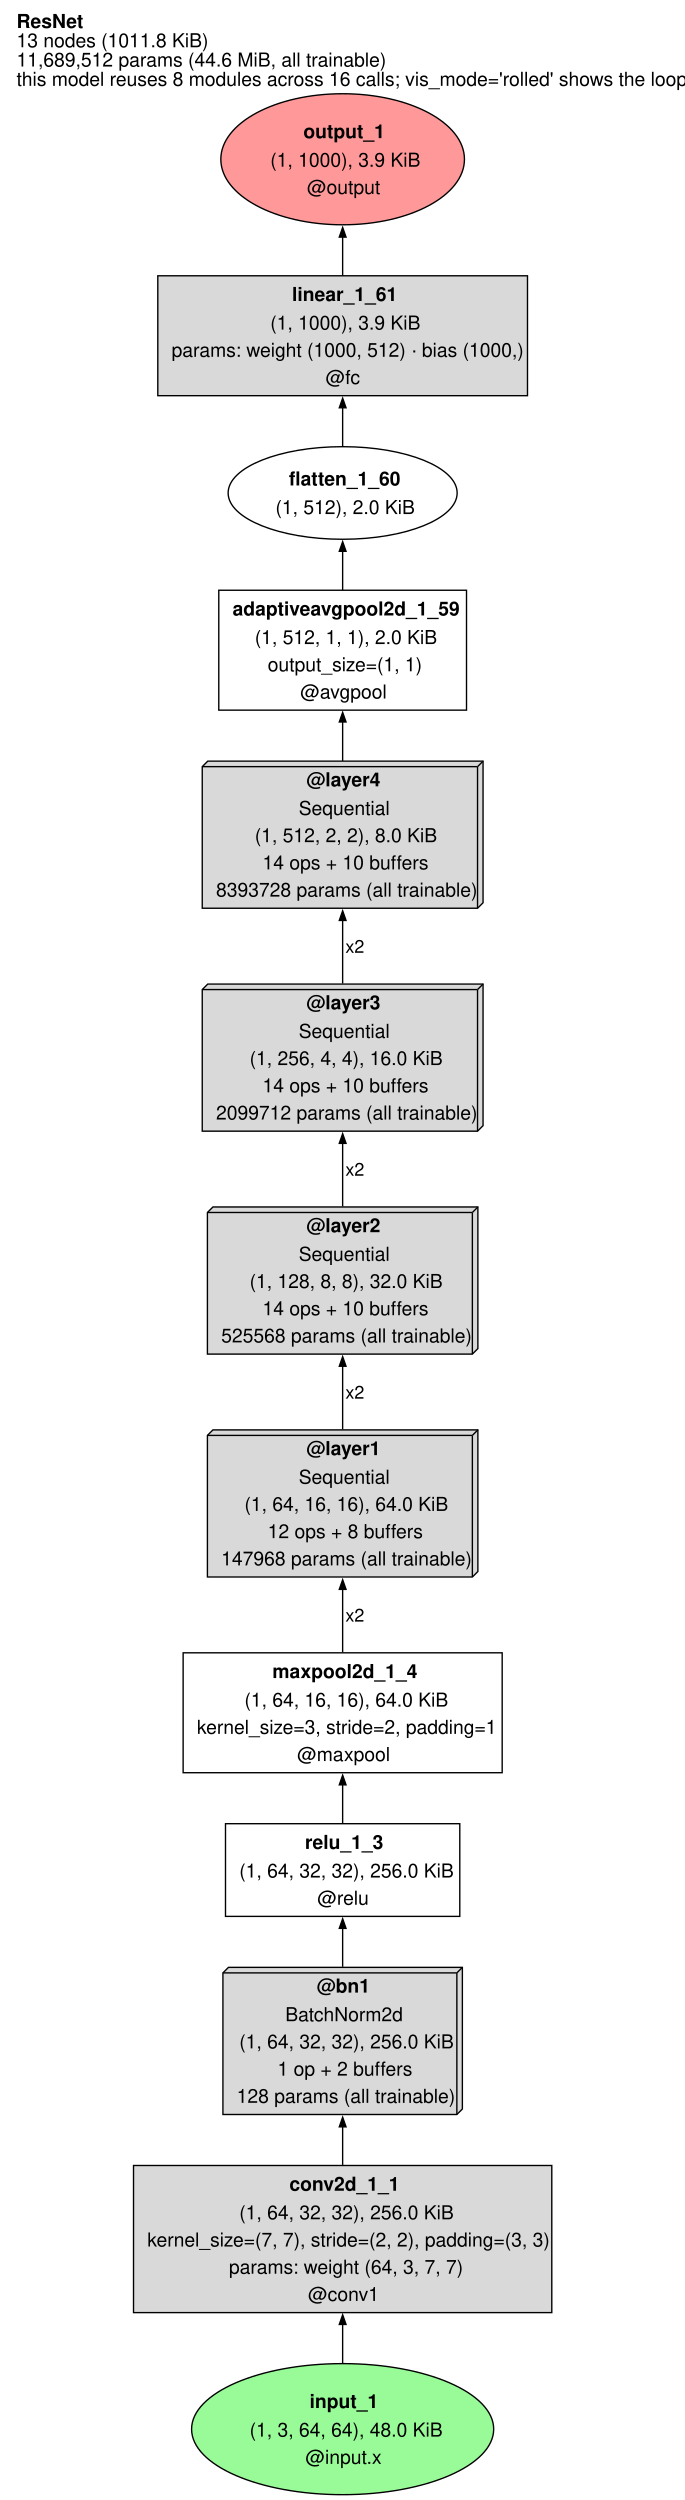
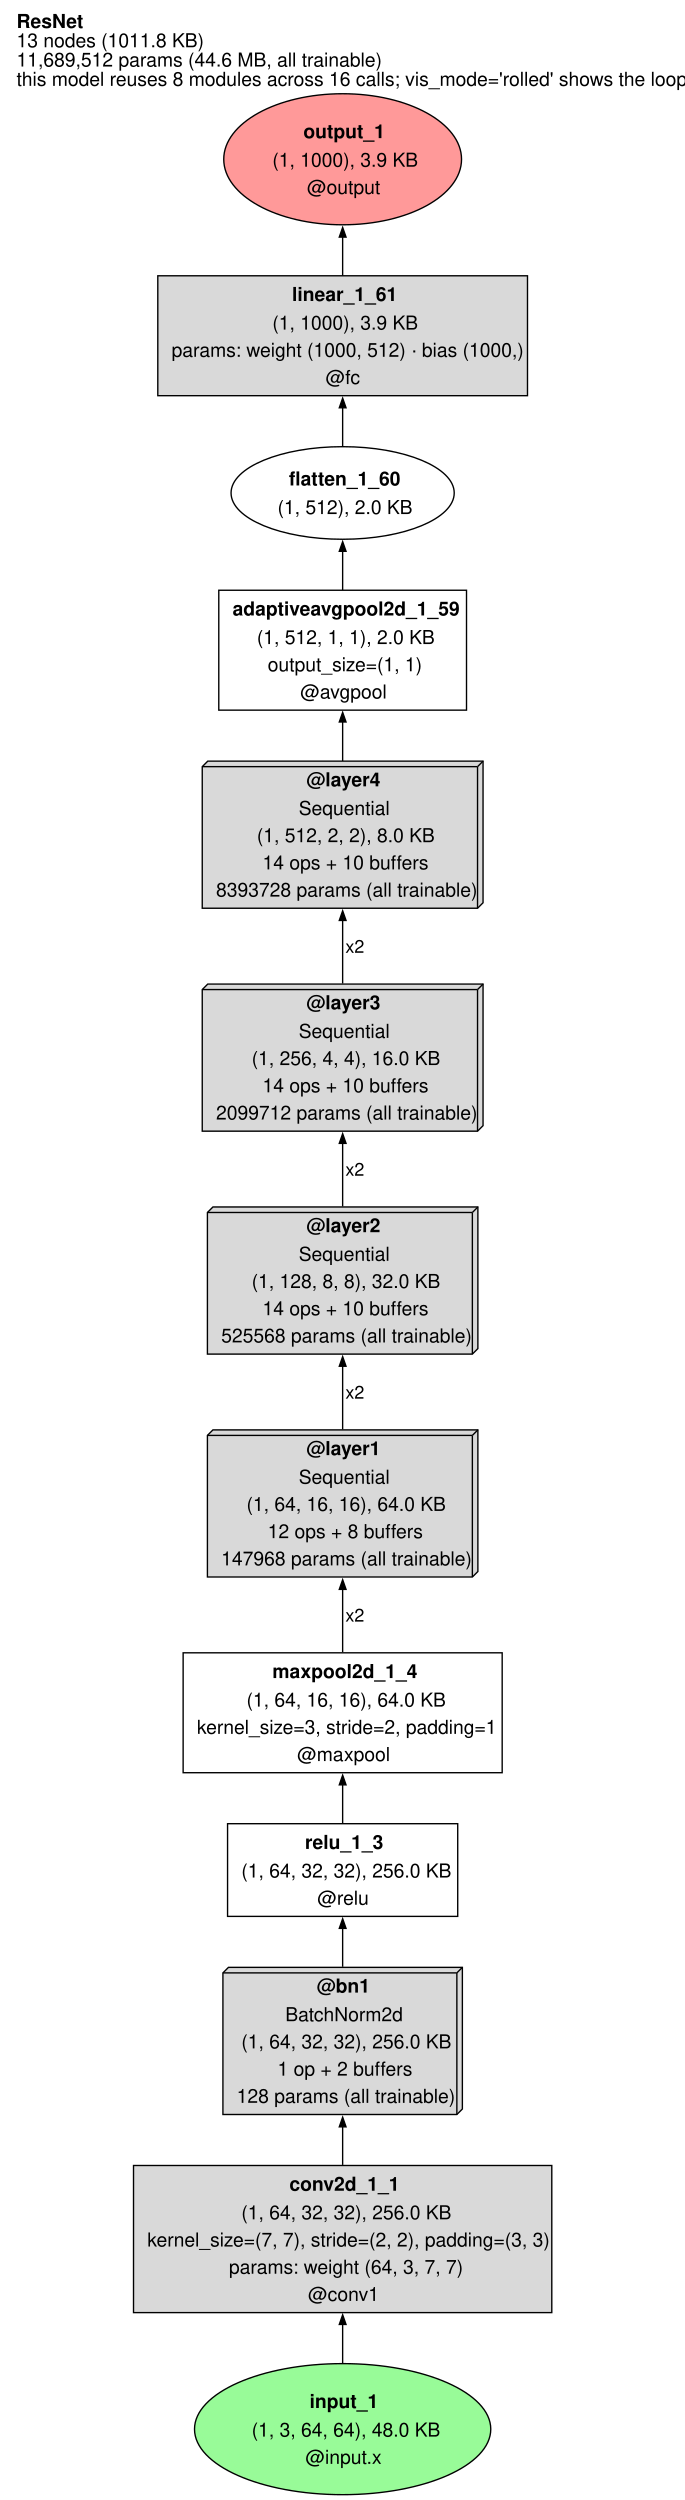
<svg xmlns="http://www.w3.org/2000/svg" width="497pt" height="1814pt" viewBox="0.00 0.00 497.00 1814.00">
  <g id="graph0" class="graph" transform="scale(1 1) rotate(0) translate(4 1810.14)">
    <polygon fill="white" stroke="none" points="-4,4 -4,-1810.14 493.25,-1810.14 493.25,4 -4,4" />
    <text xml:space="preserve" text-anchor="start" x="8" y="-1789.84" font-family="Helvetica,sans-Serif" font-weight="bold" font-size="14.00">ResNet</text>
-     <text xml:space="preserve" text-anchor="start" x="8" y="-1775.84" font-family="Helvetica,sans-Serif" font-size="14.00">13 nodes (1011.8 KiB)</text>
-     <text xml:space="preserve" text-anchor="start" x="8" y="-1761.84" font-family="Helvetica,sans-Serif" font-size="14.00">11,689,512 params (44.6 MiB, all trainable)</text>
+     <text xml:space="preserve" text-anchor="start" x="8" y="-1775.84" font-family="Helvetica,sans-Serif" font-size="14.00">13 nodes (1011.8 KB)</text>
+     <text xml:space="preserve" text-anchor="start" x="8" y="-1761.84" font-family="Helvetica,sans-Serif" font-size="14.00">11,689,512 params (44.6 MB, all trainable)</text>
    <text xml:space="preserve" text-anchor="start" x="8" y="-1747.84" font-family="Helvetica,sans-Serif" font-size="14.00">this model reuses 8 modules across 16 calls; vis_mode='rolled' shows the loop</text>
    <g id="node1" class="node">
-       <ellipse fill="#98fb98" stroke="black" cx="244.62" cy="-47.55" rx="109.6" ry="47.55" />
+       <ellipse fill="#98fb98" stroke="black" cx="244.62" cy="-47.55" rx="107.48" ry="47.55" />
      <text xml:space="preserve" text-anchor="start" x="220.62" y="-62.88" font-family="Helvetica,sans-Serif" font-weight="bold" font-size="14.00">input_1</text>
-       <text xml:space="preserve" text-anchor="start" x="177.12" y="-42.13" font-family="Helvetica,sans-Serif" font-size="14.00">(1, 3, 64, 64), 48.0 KiB</text>
+       <text xml:space="preserve" text-anchor="start" x="178.62" y="-42.13" font-family="Helvetica,sans-Serif" font-size="14.00">(1, 3, 64, 64), 48.0 KB</text>
      <text xml:space="preserve" text-anchor="start" x="217.62" y="-22.38" font-family="Helvetica,sans-Serif" font-size="14.00">@input.x</text>
    </g>
    <g id="node2" class="node">
      <polygon fill="#d9d9d9" stroke="black" points="396.38,-238.86 92.88,-238.86 92.88,-132.11 396.38,-132.11 396.38,-238.86" />
      <text xml:space="preserve" text-anchor="start" x="206" y="-220.56" font-family="Helvetica,sans-Serif" font-weight="bold" font-size="14.00">conv2d_1_1</text>
-       <text xml:space="preserve" text-anchor="start" x="169.62" y="-199.81" font-family="Helvetica,sans-Serif" font-size="14.00">(1, 64, 32, 32), 256.0 KiB</text>
+       <text xml:space="preserve" text-anchor="start" x="171.12" y="-199.81" font-family="Helvetica,sans-Serif" font-size="14.00">(1, 64, 32, 32), 256.0 KB</text>
      <text xml:space="preserve" text-anchor="start" x="102.88" y="-180.06" font-family="Helvetica,sans-Serif" font-size="14.00">kernel_size=(7, 7), stride=(2, 2), padding=(3, 3)</text>
      <text xml:space="preserve" text-anchor="start" x="162.12" y="-160.31" font-family="Helvetica,sans-Serif" font-size="14.00">params: weight (64, 3, 7, 7)</text>
      <text xml:space="preserve" text-anchor="start" x="219.5" y="-140.56" font-family="Helvetica,sans-Serif" font-size="14.00">@conv1</text>
    </g>
    <g id="edge1" class="edge">
      <path fill="none" stroke="black" d="M244.62,-95.33C244.62,-104.48 244.62,-114.19 244.62,-123.72" />
      <polygon fill="black" stroke="black" points="242.18,-123.51 244.63,-130.51 247.08,-123.51 242.18,-123.51" />
    </g>
    <g id="node3" class="node">
      <polygon fill="#d9d9d9" stroke="black" points="331.5,-382.61 161.75,-382.61 157.75,-378.61 157.75,-275.86 327.5,-275.86 331.5,-279.86 331.5,-382.61" />
      <polyline fill="none" stroke="black" points="327.5,-378.61 157.75,-378.61" />
      <polyline fill="none" stroke="black" points="327.5,-378.61 327.5,-275.86" />
      <polyline fill="none" stroke="black" points="327.5,-378.61 331.5,-382.61" />
      <text xml:space="preserve" text-anchor="start" x="225.88" y="-364.31" font-family="Helvetica,sans-Serif" font-weight="bold" font-size="14.00">@bn1</text>
      <text xml:space="preserve" text-anchor="start" x="203" y="-343.56" font-family="Helvetica,sans-Serif" font-size="14.00">BatchNorm2d</text>
-       <text xml:space="preserve" text-anchor="start" x="169.62" y="-323.81" font-family="Helvetica,sans-Serif" font-size="14.00">(1, 64, 32, 32), 256.0 KiB</text>
+       <text xml:space="preserve" text-anchor="start" x="171.12" y="-323.81" font-family="Helvetica,sans-Serif" font-size="14.00">(1, 64, 32, 32), 256.0 KB</text>
      <text xml:space="preserve" text-anchor="start" x="197.38" y="-304.06" font-family="Helvetica,sans-Serif" font-size="14.00">1 op + 2 buffers</text>
      <text xml:space="preserve" text-anchor="start" x="167.75" y="-284.31" font-family="Helvetica,sans-Serif" font-size="14.00">128 params (all trainable)</text>
    </g>
    <g id="edge2" class="edge">
      <path fill="none" stroke="black" d="M244.62,-239.26C244.62,-248.3 244.62,-257.76 244.62,-267" />
      <polygon fill="black" stroke="black" points="242.18,-266.89 244.63,-273.89 247.08,-266.89 242.18,-266.89" />
    </g>
    <g id="node4" class="node">
-       <polygon fill="white" stroke="black" points="329.62,-486.86 159.62,-486.86 159.62,-419.61 329.62,-419.61 329.62,-486.86" />
+       <polygon fill="white" stroke="black" points="328.12,-486.86 161.12,-486.86 161.12,-419.61 328.12,-419.61 328.12,-486.86" />
      <text xml:space="preserve" text-anchor="start" x="217.25" y="-468.56" font-family="Helvetica,sans-Serif" font-weight="bold" font-size="14.00">relu_1_3</text>
-       <text xml:space="preserve" text-anchor="start" x="169.62" y="-447.81" font-family="Helvetica,sans-Serif" font-size="14.00">(1, 64, 32, 32), 256.0 KiB</text>
+       <text xml:space="preserve" text-anchor="start" x="171.12" y="-447.81" font-family="Helvetica,sans-Serif" font-size="14.00">(1, 64, 32, 32), 256.0 KB</text>
      <text xml:space="preserve" text-anchor="start" x="226.25" y="-428.06" font-family="Helvetica,sans-Serif" font-size="14.00">@relu</text>
    </g>
    <g id="edge3" class="edge">
      <path fill="none" stroke="black" d="M244.62,-383.03C244.62,-392.4 244.62,-402.04 244.62,-411.02" />
      <polygon fill="black" stroke="black" points="242.18,-410.9 244.63,-417.9 247.08,-410.9 242.18,-410.9" />
    </g>
    <g id="node5" class="node">
      <polygon fill="white" stroke="black" points="360.38,-610.86 128.88,-610.86 128.88,-523.86 360.38,-523.86 360.38,-610.86" />
      <text xml:space="preserve" text-anchor="start" x="193.62" y="-592.56" font-family="Helvetica,sans-Serif" font-weight="bold" font-size="14.00">maxpool2d_1_4</text>
-       <text xml:space="preserve" text-anchor="start" x="173.38" y="-571.81" font-family="Helvetica,sans-Serif" font-size="14.00">(1, 64, 16, 16), 64.0 KiB</text>
+       <text xml:space="preserve" text-anchor="start" x="174.88" y="-571.81" font-family="Helvetica,sans-Serif" font-size="14.00">(1, 64, 16, 16), 64.0 KB</text>
      <text xml:space="preserve" text-anchor="start" x="138.88" y="-552.06" font-family="Helvetica,sans-Serif" font-size="14.00">kernel_size=3, stride=2, padding=1</text>
      <text xml:space="preserve" text-anchor="start" x="211.62" y="-532.31" font-family="Helvetica,sans-Serif" font-size="14.00">@maxpool</text>
    </g>
    <g id="edge4" class="edge">
      <path fill="none" stroke="black" d="M244.62,-487.27C244.62,-496.06 244.62,-505.77 244.62,-515.28" />
      <polygon fill="black" stroke="black" points="242.18,-515.05 244.63,-522.05 247.08,-515.05 242.18,-515.05" />
    </g>
    <g id="node6" class="node">
      <polygon fill="#d9d9d9" stroke="black" points="342.75,-772.61 150.5,-772.61 146.5,-768.61 146.5,-665.86 338.75,-665.86 342.75,-669.86 342.75,-772.61" />
      <polyline fill="none" stroke="black" points="338.75,-768.61 146.5,-768.61" />
      <polyline fill="none" stroke="black" points="338.75,-768.61 338.75,-665.86" />
      <polyline fill="none" stroke="black" points="338.75,-768.61 342.75,-772.61" />
      <text xml:space="preserve" text-anchor="start" x="218.38" y="-754.31" font-family="Helvetica,sans-Serif" font-weight="bold" font-size="14.00">@layer1</text>
      <text xml:space="preserve" text-anchor="start" x="212.75" y="-733.56" font-family="Helvetica,sans-Serif" font-size="14.00">Sequential</text>
-       <text xml:space="preserve" text-anchor="start" x="173.38" y="-713.81" font-family="Helvetica,sans-Serif" font-size="14.00">(1, 64, 16, 16), 64.0 KiB</text>
+       <text xml:space="preserve" text-anchor="start" x="174.88" y="-713.81" font-family="Helvetica,sans-Serif" font-size="14.00">(1, 64, 16, 16), 64.0 KB</text>
      <text xml:space="preserve" text-anchor="start" x="190.25" y="-694.06" font-family="Helvetica,sans-Serif" font-size="14.00">12 ops + 8 buffers</text>
      <text xml:space="preserve" text-anchor="start" x="156.5" y="-674.31" font-family="Helvetica,sans-Serif" font-size="14.00">147968 params (all trainable)</text>
    </g>
    <g id="edge5" class="edge">
      <path fill="none" stroke="black" d="M244.62,-611.3C244.62,-625.54 244.62,-641.66 244.62,-657" />
      <polygon fill="black" stroke="black" points="242.18,-656.9 244.63,-663.9 247.08,-656.9 242.18,-656.9" />
      <text xml:space="preserve" text-anchor="start" x="246.62" y="-633.51" font-family="Helvetica,sans-Serif" font-size="13.00">x2</text>
    </g>
    <g id="node7" class="node">
      <polygon fill="#d9d9d9" stroke="black" points="342.75,-934.36 150.5,-934.36 146.5,-930.36 146.5,-827.61 338.75,-827.61 342.75,-831.61 342.75,-934.36" />
      <polyline fill="none" stroke="black" points="338.75,-930.36 146.5,-930.36" />
      <polyline fill="none" stroke="black" points="338.75,-930.36 338.75,-827.61" />
      <polyline fill="none" stroke="black" points="338.75,-930.36 342.75,-934.36" />
      <text xml:space="preserve" text-anchor="start" x="218.38" y="-916.06" font-family="Helvetica,sans-Serif" font-weight="bold" font-size="14.00">@layer2</text>
      <text xml:space="preserve" text-anchor="start" x="212.75" y="-895.31" font-family="Helvetica,sans-Serif" font-size="14.00">Sequential</text>
-       <text xml:space="preserve" text-anchor="start" x="177.12" y="-875.56" font-family="Helvetica,sans-Serif" font-size="14.00">(1, 128, 8, 8), 32.0 KiB</text>
+       <text xml:space="preserve" text-anchor="start" x="178.62" y="-875.56" font-family="Helvetica,sans-Serif" font-size="14.00">(1, 128, 8, 8), 32.0 KB</text>
      <text xml:space="preserve" text-anchor="start" x="186.5" y="-855.81" font-family="Helvetica,sans-Serif" font-size="14.00">14 ops + 10 buffers</text>
      <text xml:space="preserve" text-anchor="start" x="156.5" y="-836.06" font-family="Helvetica,sans-Serif" font-size="14.00">525568 params (all trainable)</text>
    </g>
    <g id="edge6" class="edge">
      <path fill="none" stroke="black" d="M244.62,-772.98C244.62,-787.7 244.62,-803.82 244.62,-818.98" />
      <polygon fill="black" stroke="black" points="242.18,-818.77 244.63,-825.77 247.08,-818.77 242.18,-818.77" />
      <text xml:space="preserve" text-anchor="start" x="246.62" y="-795.26" font-family="Helvetica,sans-Serif" font-size="13.00">x2</text>
    </g>
    <g id="node8" class="node">
      <polygon fill="#d9d9d9" stroke="black" points="346.5,-1096.11 146.75,-1096.11 142.75,-1092.11 142.75,-989.36 342.5,-989.36 346.5,-993.36 346.5,-1096.11" />
      <polyline fill="none" stroke="black" points="342.5,-1092.11 142.75,-1092.11" />
      <polyline fill="none" stroke="black" points="342.5,-1092.11 342.5,-989.36" />
      <polyline fill="none" stroke="black" points="342.5,-1092.11 346.5,-1096.11" />
      <text xml:space="preserve" text-anchor="start" x="218.38" y="-1077.81" font-family="Helvetica,sans-Serif" font-weight="bold" font-size="14.00">@layer3</text>
      <text xml:space="preserve" text-anchor="start" x="212.75" y="-1057.06" font-family="Helvetica,sans-Serif" font-size="14.00">Sequential</text>
-       <text xml:space="preserve" text-anchor="start" x="177.12" y="-1037.31" font-family="Helvetica,sans-Serif" font-size="14.00">(1, 256, 4, 4), 16.0 KiB</text>
+       <text xml:space="preserve" text-anchor="start" x="178.62" y="-1037.31" font-family="Helvetica,sans-Serif" font-size="14.00">(1, 256, 4, 4), 16.0 KB</text>
      <text xml:space="preserve" text-anchor="start" x="186.5" y="-1017.56" font-family="Helvetica,sans-Serif" font-size="14.00">14 ops + 10 buffers</text>
      <text xml:space="preserve" text-anchor="start" x="152.75" y="-997.81" font-family="Helvetica,sans-Serif" font-size="14.00">2099712 params (all trainable)</text>
    </g>
    <g id="edge7" class="edge">
      <path fill="none" stroke="black" d="M244.62,-934.73C244.62,-949.45 244.62,-965.57 244.62,-980.73" />
      <polygon fill="black" stroke="black" points="242.18,-980.52 244.63,-987.52 247.08,-980.52 242.18,-980.52" />
      <text xml:space="preserve" text-anchor="start" x="246.62" y="-957.01" font-family="Helvetica,sans-Serif" font-size="13.00">x2</text>
    </g>
    <g id="node9" class="node">
      <polygon fill="#d9d9d9" stroke="black" points="346.5,-1257.86 146.75,-1257.86 142.75,-1253.86 142.75,-1151.11 342.5,-1151.11 346.5,-1155.11 346.5,-1257.86" />
      <polyline fill="none" stroke="black" points="342.5,-1253.86 142.75,-1253.86" />
      <polyline fill="none" stroke="black" points="342.5,-1253.86 342.5,-1151.11" />
      <polyline fill="none" stroke="black" points="342.5,-1253.86 346.5,-1257.86" />
      <text xml:space="preserve" text-anchor="start" x="218.38" y="-1239.56" font-family="Helvetica,sans-Serif" font-weight="bold" font-size="14.00">@layer4</text>
      <text xml:space="preserve" text-anchor="start" x="212.75" y="-1218.81" font-family="Helvetica,sans-Serif" font-size="14.00">Sequential</text>
-       <text xml:space="preserve" text-anchor="start" x="180.88" y="-1199.06" font-family="Helvetica,sans-Serif" font-size="14.00">(1, 512, 2, 2), 8.0 KiB</text>
+       <text xml:space="preserve" text-anchor="start" x="182.38" y="-1199.06" font-family="Helvetica,sans-Serif" font-size="14.00">(1, 512, 2, 2), 8.0 KB</text>
      <text xml:space="preserve" text-anchor="start" x="186.5" y="-1179.31" font-family="Helvetica,sans-Serif" font-size="14.00">14 ops + 10 buffers</text>
      <text xml:space="preserve" text-anchor="start" x="152.75" y="-1159.56" font-family="Helvetica,sans-Serif" font-size="14.00">8393728 params (all trainable)</text>
    </g>
    <g id="edge8" class="edge">
      <path fill="none" stroke="black" d="M244.62,-1096.48C244.62,-1111.2 244.62,-1127.32 244.62,-1142.48" />
      <polygon fill="black" stroke="black" points="242.18,-1142.27 244.63,-1149.27 247.08,-1142.27 242.18,-1142.27" />
      <text xml:space="preserve" text-anchor="start" x="246.62" y="-1118.76" font-family="Helvetica,sans-Serif" font-size="13.00">x2</text>
    </g>
    <g id="node10" class="node">
      <polygon fill="white" stroke="black" points="334.5,-1381.86 154.75,-1381.86 154.75,-1294.86 334.5,-1294.86 334.5,-1381.86" />
      <text xml:space="preserve" text-anchor="start" x="164.75" y="-1363.56" font-family="Helvetica,sans-Serif" font-weight="bold" font-size="14.00">adaptiveavgpool2d_1_59</text>
-       <text xml:space="preserve" text-anchor="start" x="180.88" y="-1342.81" font-family="Helvetica,sans-Serif" font-size="14.00">(1, 512, 1, 1), 2.0 KiB</text>
+       <text xml:space="preserve" text-anchor="start" x="182.38" y="-1342.81" font-family="Helvetica,sans-Serif" font-size="14.00">(1, 512, 1, 1), 2.0 KB</text>
      <text xml:space="preserve" text-anchor="start" x="190.25" y="-1323.06" font-family="Helvetica,sans-Serif" font-size="14.00">output_size=(1, 1)</text>
      <text xml:space="preserve" text-anchor="start" x="213.88" y="-1303.31" font-family="Helvetica,sans-Serif" font-size="14.00">@avgpool</text>
    </g>
    <g id="edge9" class="edge">
      <path fill="none" stroke="black" d="M244.62,-1257.98C244.62,-1267.33 244.62,-1277.05 244.62,-1286.36" />
      <polygon fill="black" stroke="black" points="242.18,-1286.25 244.63,-1293.25 247.08,-1286.25 242.18,-1286.25" />
    </g>
    <g id="node11" class="node">
-       <ellipse fill="white" stroke="black" cx="244.62" cy="-1452.44" rx="83.09" ry="33.59" />
+       <ellipse fill="white" stroke="black" cx="244.62" cy="-1452.44" rx="80.96" ry="33.59" />
      <text xml:space="preserve" text-anchor="start" x="205.62" y="-1457.89" font-family="Helvetica,sans-Serif" font-weight="bold" font-size="14.00">flatten_1_60</text>
-       <text xml:space="preserve" text-anchor="start" x="195.88" y="-1437.14" font-family="Helvetica,sans-Serif" font-size="14.00">(1, 512), 2.0 KiB</text>
+       <text xml:space="preserve" text-anchor="start" x="197.38" y="-1437.14" font-family="Helvetica,sans-Serif" font-size="14.00">(1, 512), 2.0 KB</text>
    </g>
    <g id="edge10" class="edge">
      <path fill="none" stroke="black" d="M244.62,-1382.05C244.62,-1391.34 244.62,-1401.14 244.62,-1410.36" />
      <polygon fill="black" stroke="black" points="242.18,-1410.12 244.63,-1417.12 247.08,-1410.12 242.18,-1410.12" />
    </g>
    <g id="node12" class="node">
      <polygon fill="#d9d9d9" stroke="black" points="378.75,-1610.03 110.5,-1610.03 110.5,-1523.03 378.75,-1523.03 378.75,-1610.03" />
      <text xml:space="preserve" text-anchor="start" x="207.88" y="-1591.73" font-family="Helvetica,sans-Serif" font-weight="bold" font-size="14.00">linear_1_61</text>
-       <text xml:space="preserve" text-anchor="start" x="192.12" y="-1570.98" font-family="Helvetica,sans-Serif" font-size="14.00">(1, 1000), 3.9 KiB</text>
+       <text xml:space="preserve" text-anchor="start" x="193.62" y="-1570.98" font-family="Helvetica,sans-Serif" font-size="14.00">(1, 1000), 3.9 KB</text>
      <text xml:space="preserve" text-anchor="start" x="120.5" y="-1551.23" font-family="Helvetica,sans-Serif" font-size="14.00">params: weight (1000, 512) · bias (1000,)</text>
      <text xml:space="preserve" text-anchor="start" x="232.25" y="-1531.48" font-family="Helvetica,sans-Serif" font-size="14.00">@fc</text>
    </g>
    <g id="edge11" class="edge">
      <path fill="none" stroke="black" d="M244.62,-1486.47C244.62,-1495.26 244.62,-1504.96 244.62,-1514.47" />
      <polygon fill="black" stroke="black" points="242.18,-1514.24 244.63,-1521.24 247.08,-1514.24 242.18,-1514.24" />
    </g>
    <g id="node13" class="node">
-       <ellipse fill="#ff9999" stroke="black" cx="244.62" cy="-1694.58" rx="88.39" ry="47.55" />
+       <ellipse fill="#ff9999" stroke="black" cx="244.62" cy="-1694.58" rx="86.27" ry="47.55" />
      <text xml:space="preserve" text-anchor="start" x="216.12" y="-1709.91" font-family="Helvetica,sans-Serif" font-weight="bold" font-size="14.00">output_1</text>
-       <text xml:space="preserve" text-anchor="start" x="192.12" y="-1689.16" font-family="Helvetica,sans-Serif" font-size="14.00">(1, 1000), 3.9 KiB</text>
+       <text xml:space="preserve" text-anchor="start" x="193.62" y="-1689.16" font-family="Helvetica,sans-Serif" font-size="14.00">(1, 1000), 3.9 KB</text>
      <text xml:space="preserve" text-anchor="start" x="218.75" y="-1669.41" font-family="Helvetica,sans-Serif" font-size="14.00">@output</text>
    </g>
    <g id="edge12" class="edge">
      <path fill="none" stroke="black" d="M244.62,-1610.21C244.62,-1619.17 244.62,-1628.76 244.62,-1638.12" />
      <polygon fill="black" stroke="black" points="242.18,-1638.11 244.63,-1645.11 247.08,-1638.11 242.18,-1638.11" />
    </g>
  </g>
</svg>
